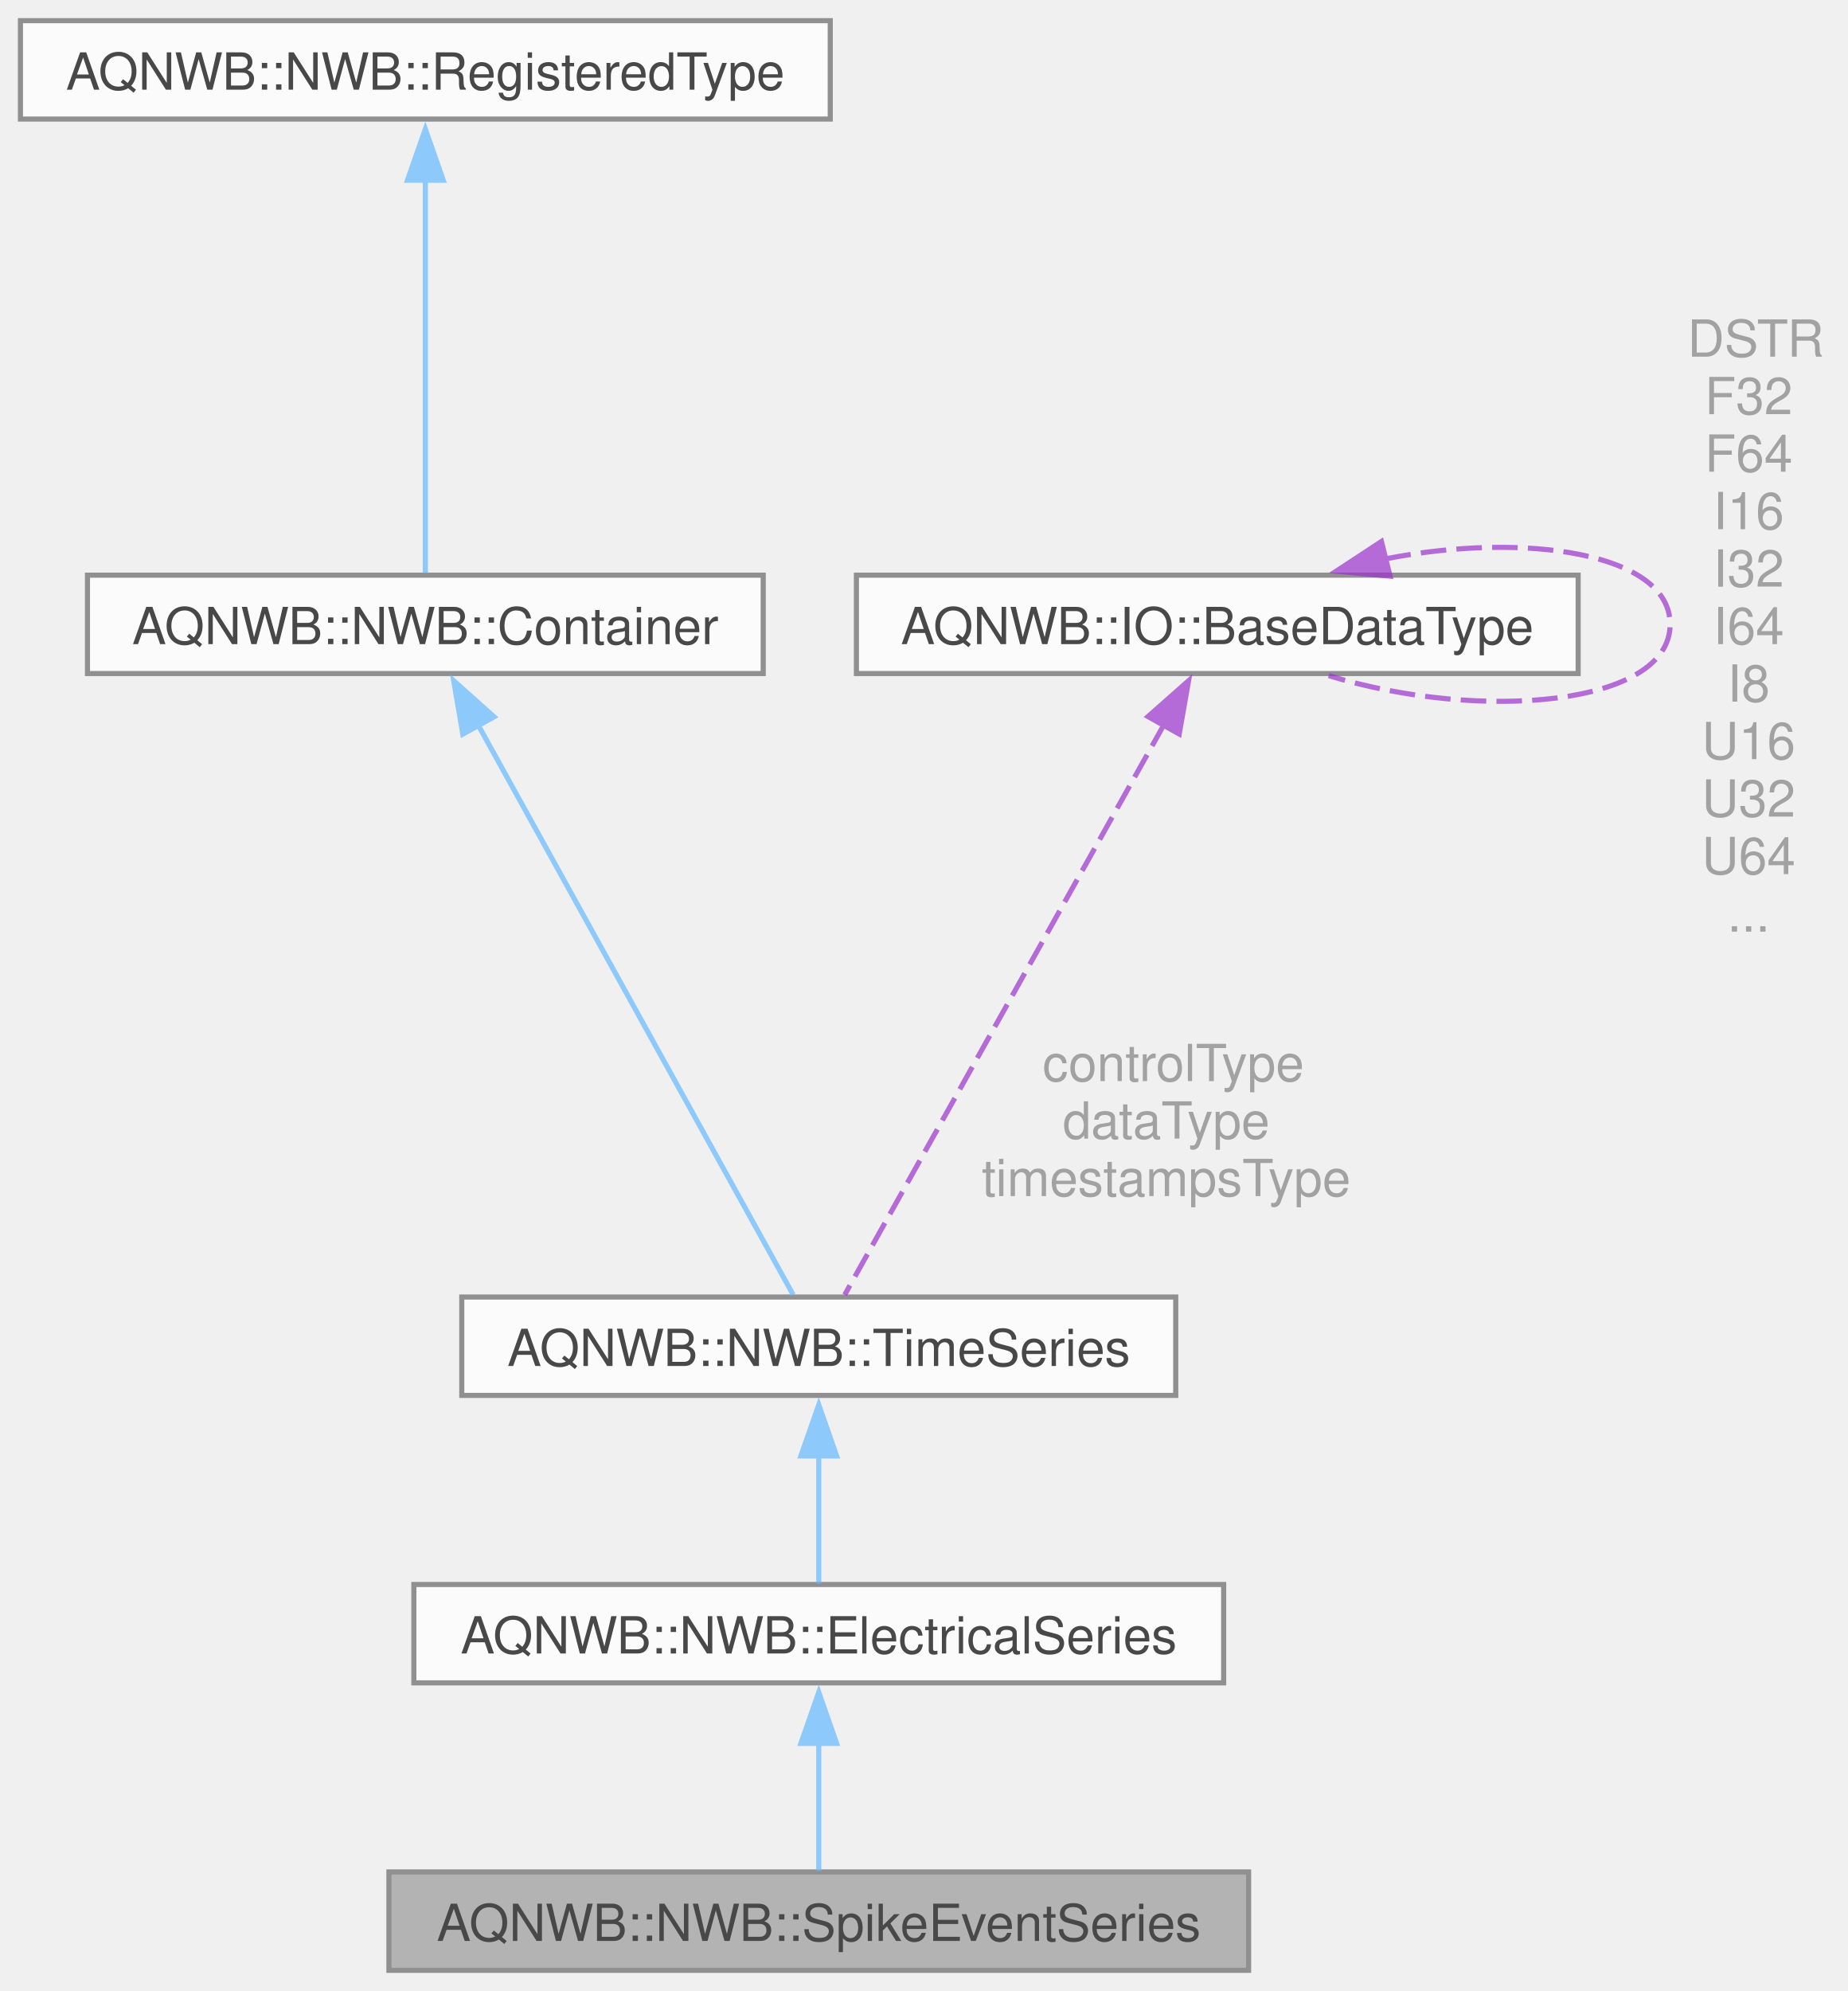
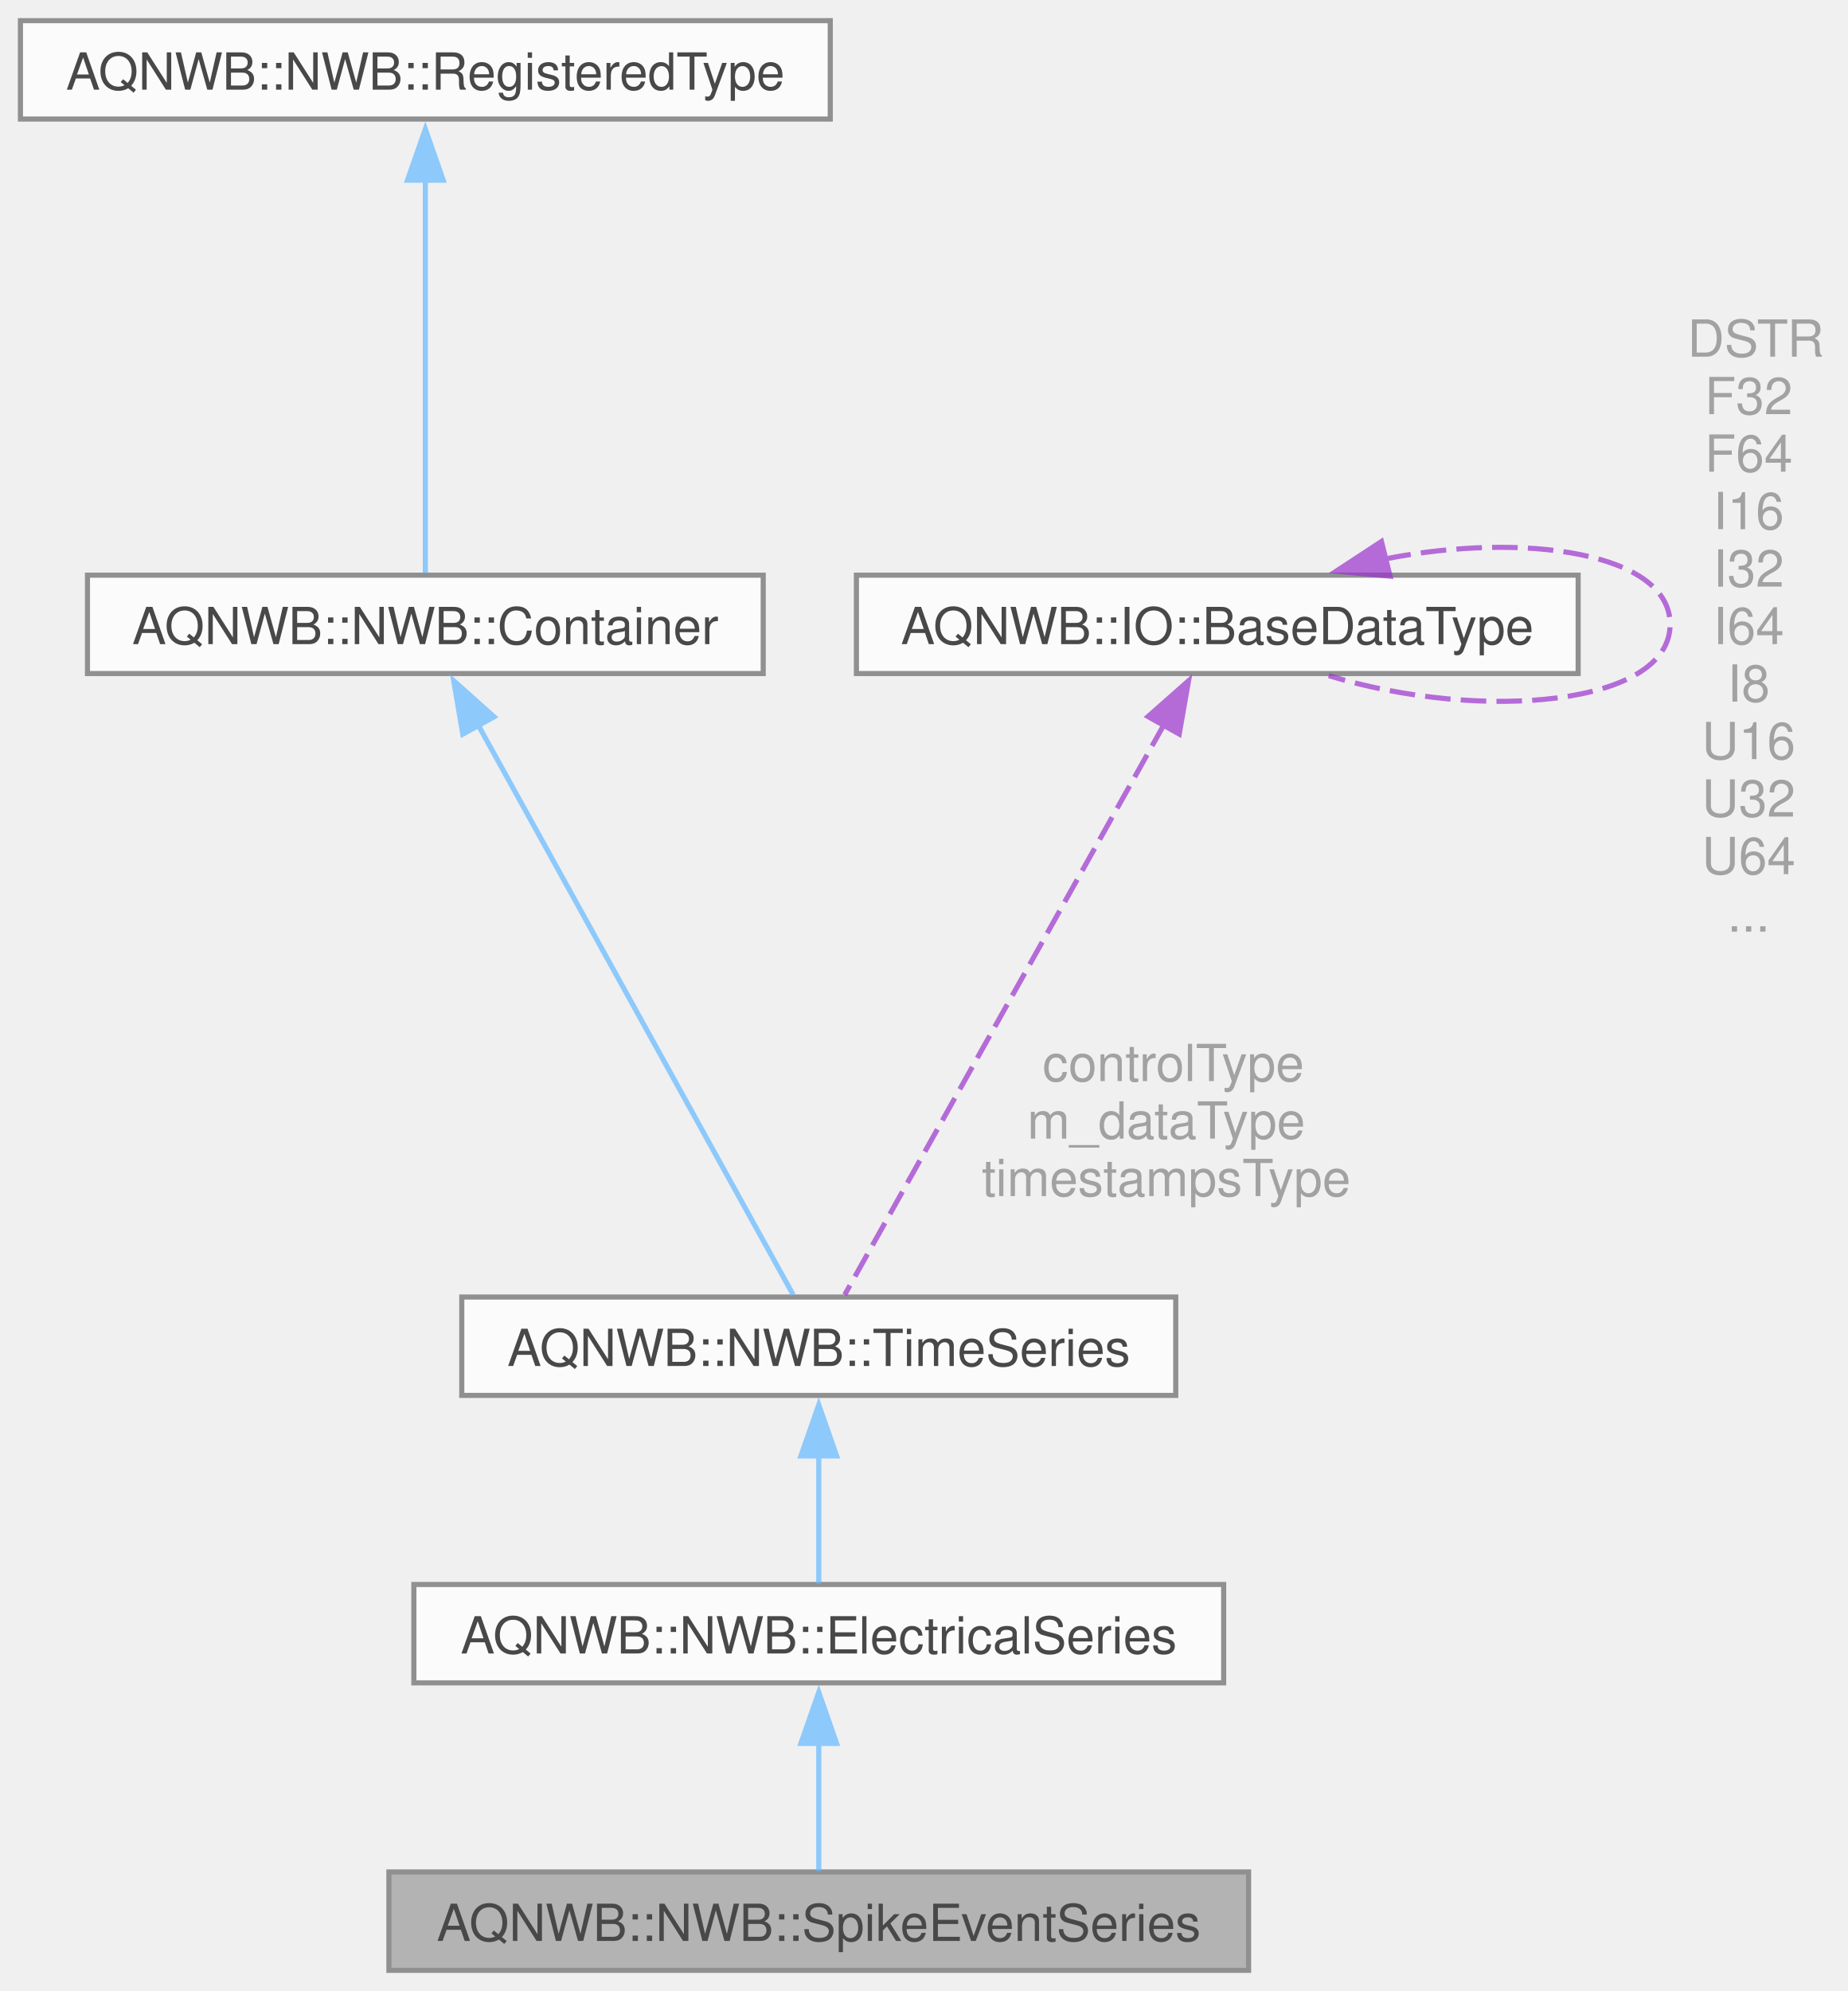
<svg xmlns="http://www.w3.org/2000/svg" xmlns:xlink="http://www.w3.org/1999/xlink" width="362pt" height="390pt" viewBox="0.00 0.00 361.62 389.50">
  <svg id="main" version="1.1" xml:space="preserve">
    <style type="text/css">
.node, .edge {opacity: 0.7;}
.node.selected, .edge.selected {opacity: 1;}
.edge:hover path { stroke: red; }
.edge:hover polygon { stroke: red; fill: red; }
</style>
    <svg id="graph" class="graph">
      <g id="graph0" class="graph" transform="scale(1 1) rotate(0) translate(4 385.5)">
        <g id="Node000001" class="node">
          <g id="a_Node000001">
            <a xlink:title="Stores snapshots/snippets of recorded spike events (i.e., threshold crossings).">
              <polygon fill="#999999" stroke="#666666" points="240.38,-19.25 72.12,-19.25 72.12,0 240.38,0 240.38,-19.25" />
              <text text-anchor="middle" x="156.25" y="-5.75" font-family="Helvetica,sans-Serif" font-size="10.00">AQNWB::NWB::SpikeEventSeries</text>
            </a>
          </g>
        </g>
        <g id="Node000002" class="node">
          <g id="a_Node000002">
            <a xlink:href="class_a_q_n_w_b_1_1_n_w_b_1_1_electrical_series.html" target="_top" xlink:title="General purpose time series.">
              <polygon fill="white" stroke="#666666" points="235.5,-75.5 77,-75.5 77,-56.25 235.5,-56.25 235.5,-75.5" />
              <text text-anchor="middle" x="156.25" y="-62" font-family="Helvetica,sans-Serif" font-size="10.00">AQNWB::NWB::ElectricalSeries</text>
            </a>
          </g>
        </g>
        <g id="edge1_Node000001_Node000002" class="edge">
          <g id="a_edge1_Node000001_Node000002">
            <a xlink:title=" ">
              <path fill="none" stroke="#63b8ff" d="M156.25,-44.69C156.25,-35.98 156.25,-26.24 156.25,-19.42" />
              <polygon fill="#63b8ff" stroke="#63b8ff" points="152.75,-44.4 156.25,-54.4 159.75,-44.4 152.75,-44.4" />
            </a>
          </g>
        </g>
        <g id="Node000003" class="node">
          <g id="a_Node000003">
            <a xlink:href="class_a_q_n_w_b_1_1_n_w_b_1_1_time_series.html" target="_top" xlink:title="General purpose time series.">
              <polygon fill="white" stroke="#666666" points="226.12,-131.75 86.38,-131.75 86.38,-112.5 226.12,-112.5 226.12,-131.75" />
              <text text-anchor="middle" x="156.25" y="-118.25" font-family="Helvetica,sans-Serif" font-size="10.00">AQNWB::NWB::TimeSeries</text>
            </a>
          </g>
        </g>
        <g id="edge2_Node000002_Node000003" class="edge">
          <g id="a_edge2_Node000002_Node000003">
            <a xlink:title=" ">
              <path fill="none" stroke="#63b8ff" d="M156.25,-100.94C156.25,-92.23 156.25,-82.49 156.25,-75.67" />
              <polygon fill="#63b8ff" stroke="#63b8ff" points="152.75,-100.65 156.25,-110.65 159.75,-100.65 152.75,-100.65" />
            </a>
          </g>
        </g>
        <g id="Node000004" class="node">
          <g id="a_Node000004">
            <a xlink:href="class_a_q_n_w_b_1_1_n_w_b_1_1_container.html" target="_top" xlink:title="Abstract data type for a group storing collections of data and metadata.">
              <polygon fill="white" stroke="#666666" points="145.38,-273 13.12,-273 13.12,-253.75 145.38,-253.75 145.38,-273" />
              <text text-anchor="middle" x="79.25" y="-259.5" font-family="Helvetica,sans-Serif" font-size="10.00">AQNWB::NWB::Container</text>
            </a>
          </g>
        </g>
        <g id="edge3_Node000003_Node000004" class="edge">
          <g id="a_edge3_Node000003_Node000004">
            <a xlink:title=" ">
              <path fill="none" stroke="#63b8ff" d="M89.44,-243.95C106.14,-213.74 138.76,-154.75 151.24,-132.19" />
              <polygon fill="#63b8ff" stroke="#63b8ff" points="86.58,-241.89 84.8,-252.34 92.7,-245.28 86.58,-241.89" />
            </a>
          </g>
        </g>
        <g id="Node000005" class="node">
          <g id="a_Node000005">
            <a xlink:href="class_a_q_n_w_b_1_1_n_w_b_1_1_registered_type.html" target="_top" xlink:title="Base class for types defined in the NWB schema.">
              <polygon fill="white" stroke="#666666" points="158.5,-381.5 0,-381.5 0,-362.25 158.5,-362.25 158.5,-381.5" />
              <text text-anchor="middle" x="79.25" y="-368" font-family="Helvetica,sans-Serif" font-size="10.00">AQNWB::NWB::RegisteredType</text>
            </a>
          </g>
        </g>
        <g id="edge4_Node000004_Node000005" class="edge">
          <g id="a_edge4_Node000004_Node000005">
            <a xlink:title=" ">
              <path fill="none" stroke="#63b8ff" d="M79.25,-350.52C79.25,-327.31 79.25,-290.39 79.25,-273.43" />
              <polygon fill="#63b8ff" stroke="#63b8ff" points="75.75,-350.28 79.25,-360.28 82.75,-350.28 75.75,-350.28" />
            </a>
          </g>
        </g>
        <g id="Node000006" class="node">
          <g id="a_Node000006">
            <a xlink:href="class_a_q_n_w_b_1_1_i_o_1_1_base_data_type.html" target="_top" xlink:title="Represents a base data type.">
              <polygon fill="white" stroke="#666666" points="304.88,-273 163.62,-273 163.62,-253.75 304.88,-253.75 304.88,-273" />
              <text text-anchor="middle" x="234.25" y="-259.5" font-family="Helvetica,sans-Serif" font-size="10.00">AQNWB::IO::BaseDataType</text>
            </a>
          </g>
        </g>
        <g id="edge5_Node000003_Node000006" class="edge">
          <g id="a_edge5_Node000003_Node000006">
            <a xlink:title=" ">
              <path fill="none" stroke="#9a32cd" stroke-dasharray="5,2" d="M223.93,-243.95C207.01,-213.74 173.96,-154.75 161.33,-132.19" />
              <polygon fill="#9a32cd" stroke="#9a32cd" points="220.69,-245.33 228.63,-252.34 226.8,-241.91 220.69,-245.33" />
            </a>
          </g>
          <text text-anchor="middle" x="224.26" y="-174" font-family="Helvetica,sans-Serif" font-size="10.00" fill="grey"> controlType</text>
-           <text text-anchor="middle" x="224.26" y="-162.75" font-family="Helvetica,sans-Serif" font-size="10.00" fill="grey">dataType</text>
+           <text text-anchor="middle" x="224.26" y="-162.75" font-family="Helvetica,sans-Serif" font-size="10.00" fill="grey">m_dataType</text>
          <text text-anchor="middle" x="224.26" y="-151.5" font-family="Helvetica,sans-Serif" font-size="10.00" fill="grey">timestampsType</text>
        </g>
        <g id="edge6_Node000006_Node000006" class="edge">
          <g id="a_edge6_Node000006_Node000006">
            <a xlink:title=" ">
              <path fill="none" stroke="#9a32cd" stroke-dasharray="5,2" d="M267.19,-276.19C294.46,-281.58 322.88,-277.31 322.88,-263.38 322.88,-247.52 286.09,-244.18 256.06,-253.34" />
              <polygon fill="#9a32cd" stroke="#9a32cd" points="268.07,-272.8 257.52,-273.78 266.38,-279.59 268.07,-272.8" />
            </a>
          </g>
          <text text-anchor="middle" x="338.25" y="-315.75" font-family="Helvetica,sans-Serif" font-size="10.00" fill="grey"> DSTR</text>
          <text text-anchor="middle" x="338.25" y="-304.5" font-family="Helvetica,sans-Serif" font-size="10.00" fill="grey">F32</text>
          <text text-anchor="middle" x="338.25" y="-293.25" font-family="Helvetica,sans-Serif" font-size="10.00" fill="grey">F64</text>
          <text text-anchor="middle" x="338.25" y="-282" font-family="Helvetica,sans-Serif" font-size="10.00" fill="grey">I16</text>
          <text text-anchor="middle" x="338.25" y="-270.75" font-family="Helvetica,sans-Serif" font-size="10.00" fill="grey">I32</text>
          <text text-anchor="middle" x="338.25" y="-259.5" font-family="Helvetica,sans-Serif" font-size="10.00" fill="grey">I64</text>
          <text text-anchor="middle" x="338.25" y="-248.25" font-family="Helvetica,sans-Serif" font-size="10.00" fill="grey">I8</text>
          <text text-anchor="middle" x="338.25" y="-237" font-family="Helvetica,sans-Serif" font-size="10.00" fill="grey">U16</text>
          <text text-anchor="middle" x="338.25" y="-225.75" font-family="Helvetica,sans-Serif" font-size="10.00" fill="grey">U32</text>
          <text text-anchor="middle" x="338.25" y="-214.5" font-family="Helvetica,sans-Serif" font-size="10.00" fill="grey">U64</text>
          <text text-anchor="middle" x="338.25" y="-203.25" font-family="Helvetica,sans-Serif" font-size="10.00" fill="grey">...</text>
        </g>
      </g>
    </svg>
  </svg>
  <style type="text/css">

[data-mouse-over-selected='false'] { opacity: 0.7; }
[data-mouse-over-selected='true']  { opacity: 1.0; }

</style>
</svg>
